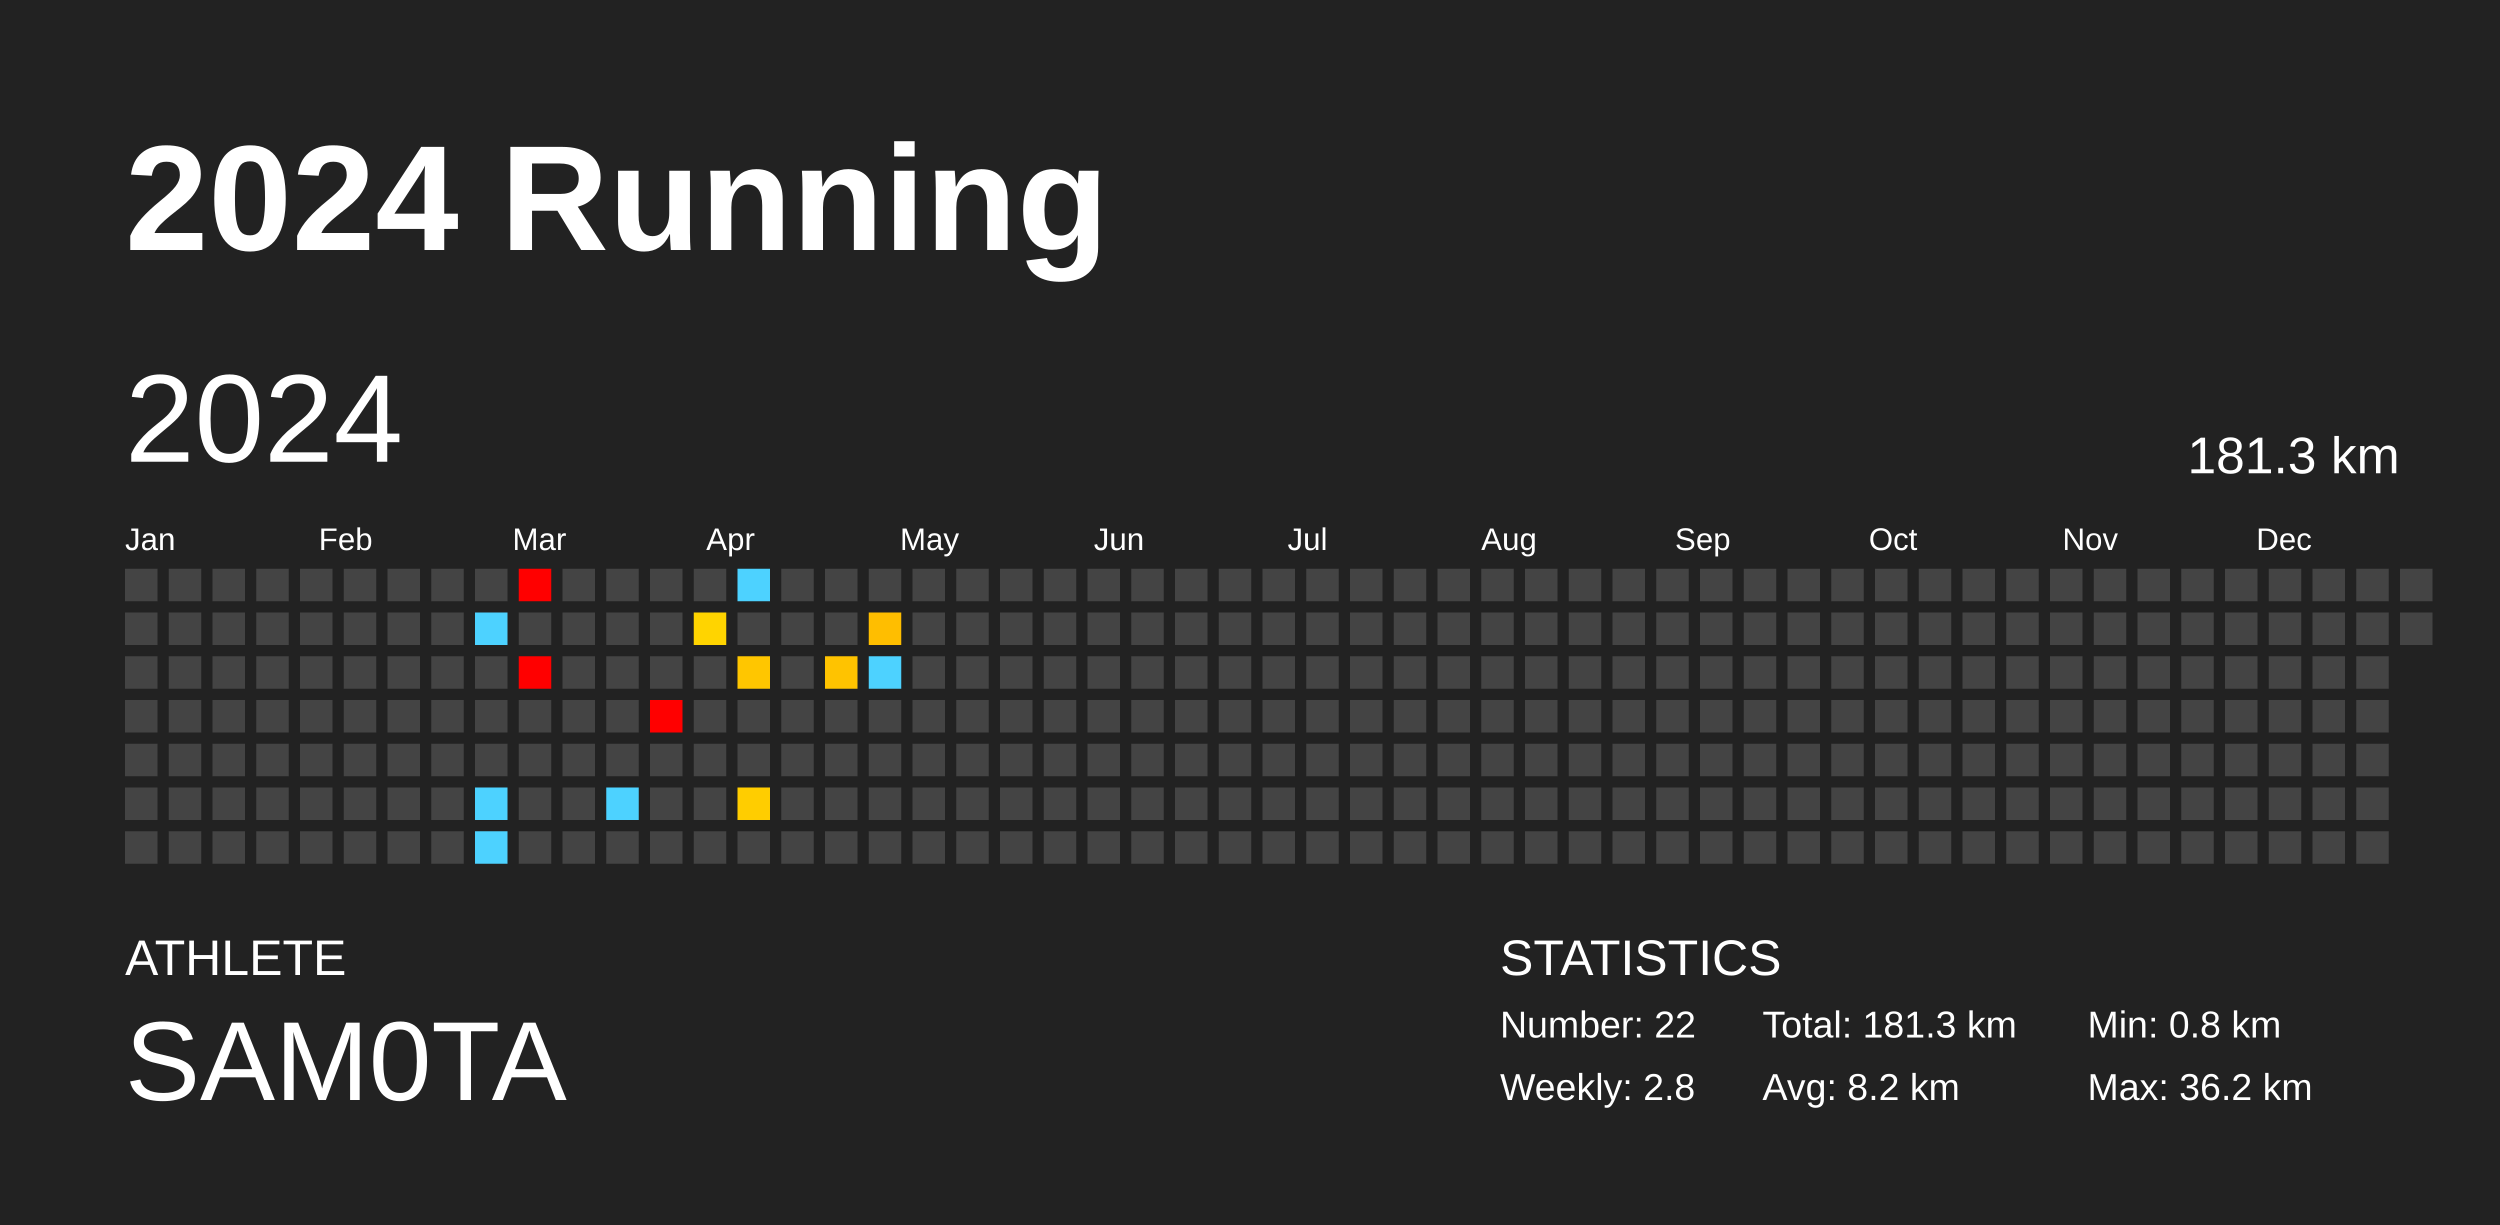
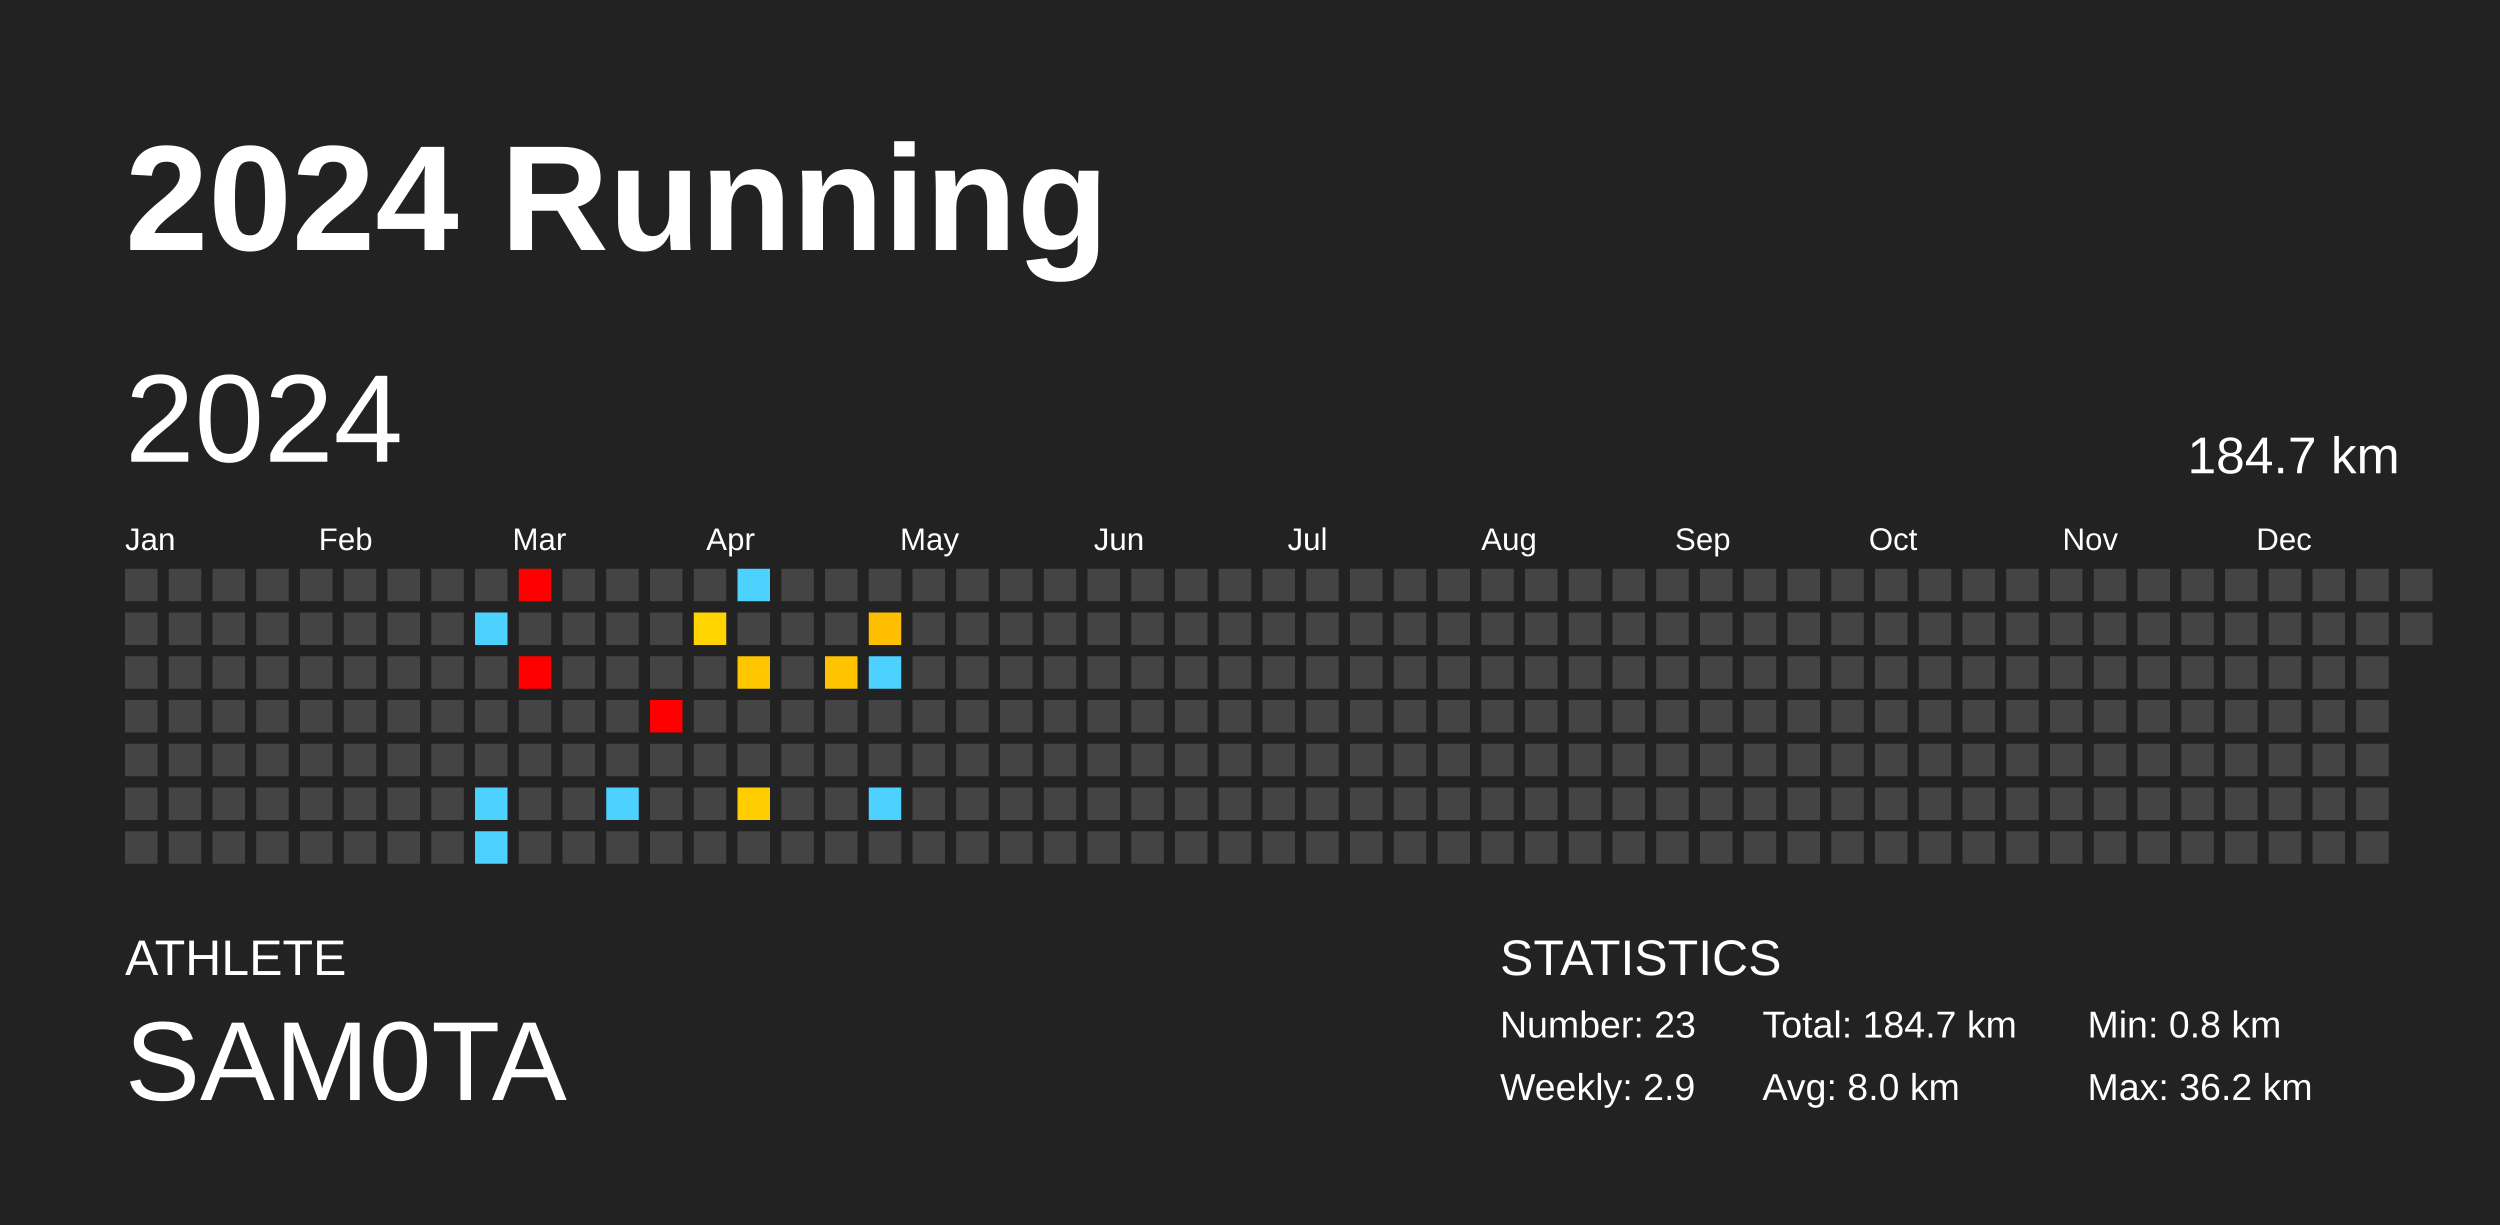
<svg xmlns="http://www.w3.org/2000/svg" baseProfile="full" height="98mm" version="1.1" viewBox="0,0,200,98" width="200mm">
  <defs />
  <rect fill="#222222" height="98" width="200" x="0" y="0" />
  <text fill="#FFFFFF" style="font-size:12px; font-family:Arial; font-weight:bold;" x="10" y="20">2024 Running</text>
  <text fill="#FFFFFF" style="font-size:4px; font-family:Arial" x="10" y="78">ATHLETE</text>
  <text fill="#FFFFFF" style="font-size:9px; font-family:Arial" x="10" y="88">SAM0TA</text>
  <text fill="#FFFFFF" style="font-size:4px; font-family:Arial" x="120" y="78">STATISTICS</text>
-   <text fill="#FFFFFF" style="font-size:3px; font-family:Arial" x="120" y="83">Number: 22</text>
-   <text fill="#FFFFFF" style="font-size:3px; font-family:Arial" x="120" y="88">Weekly: 2.8</text>
-   <text fill="#FFFFFF" style="font-size:3px; font-family:Arial" x="141" y="83">Total: 181.3 km</text>
-   <text fill="#FFFFFF" style="font-size:3px; font-family:Arial" x="141" y="88">Avg: 8.2 km</text>
+   <text fill="#FFFFFF" style="font-size:3px; font-family:Arial" x="120" y="83">Number: 23</text>
+   <text fill="#FFFFFF" style="font-size:3px; font-family:Arial" x="120" y="88">Weekly: 2.9</text>
+   <text fill="#FFFFFF" style="font-size:3px; font-family:Arial" x="141" y="83">Total: 184.7 km</text>
+   <text fill="#FFFFFF" style="font-size:3px; font-family:Arial" x="141" y="88">Avg: 8.0 km</text>
  <text fill="#FFFFFF" style="font-size:3px; font-family:Arial" x="167" y="83">Min: 0.8 km</text>
  <text fill="#FFFFFF" style="font-size:3px; font-family:Arial" x="167" y="88">Max: 36.2 km</text>
  <text dominant-baseline="hanging" fill="#FFFFFF" style="font-size:10.0px; font-family:Arial;" x="10" y="30">2024</text>
-   <text dominant-baseline="hanging" fill="#FFFFFF" style="font-size:4.125px; font-family:Arial;" x="175" y="35">181.3 km</text>
+   <text dominant-baseline="hanging" fill="#FFFFFF" style="font-size:4.125px; font-family:Arial;" x="175" y="35">184.7 km</text>
  <text fill="#FFFFFF" style="font-size:2.5px; font-family:Arial" x="10.0" y="44">Jan</text>
  <text fill="#FFFFFF" style="font-size:2.5px; font-family:Arial" x="25.5" y="44">Feb</text>
  <text fill="#FFFFFF" style="font-size:2.5px; font-family:Arial" x="41.0" y="44">Mar</text>
  <text fill="#FFFFFF" style="font-size:2.5px; font-family:Arial" x="56.5" y="44">Apr</text>
  <text fill="#FFFFFF" style="font-size:2.5px; font-family:Arial" x="72.0" y="44">May</text>
  <text fill="#FFFFFF" style="font-size:2.5px; font-family:Arial" x="87.5" y="44">Jun</text>
  <text fill="#FFFFFF" style="font-size:2.5px; font-family:Arial" x="103.0" y="44">Jul</text>
  <text fill="#FFFFFF" style="font-size:2.5px; font-family:Arial" x="118.5" y="44">Aug</text>
  <text fill="#FFFFFF" style="font-size:2.5px; font-family:Arial" x="134.0" y="44">Sep</text>
  <text fill="#FFFFFF" style="font-size:2.5px; font-family:Arial" x="149.5" y="44">Oct</text>
  <text fill="#FFFFFF" style="font-size:2.5px; font-family:Arial" x="165.0" y="44">Nov</text>
  <text fill="#FFFFFF" style="font-size:2.5px; font-family:Arial" x="180.5" y="44">Dec</text>
  <rect fill="#444444" height="2.6" width="2.6" x="10.0" y="45.5" />
  <rect fill="#444444" height="2.6" width="2.6" x="10.0" y="49.0" />
  <rect fill="#444444" height="2.6" width="2.6" x="10.0" y="52.5" />
  <rect fill="#444444" height="2.6" width="2.6" x="10.0" y="56.0" />
  <rect fill="#444444" height="2.6" width="2.6" x="10.0" y="59.5" />
  <rect fill="#444444" height="2.6" width="2.6" x="10.0" y="63.0" />
  <rect fill="#444444" height="2.6" width="2.6" x="10.0" y="66.5" />
  <rect fill="#444444" height="2.6" width="2.6" x="13.5" y="45.5" />
  <rect fill="#444444" height="2.6" width="2.6" x="13.5" y="49.0" />
  <rect fill="#444444" height="2.6" width="2.6" x="13.5" y="52.5" />
  <rect fill="#444444" height="2.6" width="2.6" x="13.5" y="56.0" />
  <rect fill="#444444" height="2.6" width="2.6" x="13.5" y="59.5" />
  <rect fill="#444444" height="2.6" width="2.6" x="13.5" y="63.0" />
  <rect fill="#444444" height="2.6" width="2.6" x="13.5" y="66.5" />
  <rect fill="#444444" height="2.6" width="2.6" x="17.0" y="45.5" />
  <rect fill="#444444" height="2.6" width="2.6" x="17.0" y="49.0" />
  <rect fill="#444444" height="2.6" width="2.6" x="17.0" y="52.5" />
  <rect fill="#444444" height="2.6" width="2.6" x="17.0" y="56.0" />
  <rect fill="#444444" height="2.6" width="2.6" x="17.0" y="59.5" />
  <rect fill="#444444" height="2.6" width="2.6" x="17.0" y="63.0" />
  <rect fill="#444444" height="2.6" width="2.6" x="17.0" y="66.5" />
  <rect fill="#444444" height="2.6" width="2.6" x="20.5" y="45.5" />
  <rect fill="#444444" height="2.6" width="2.6" x="20.5" y="49.0" />
  <rect fill="#444444" height="2.6" width="2.6" x="20.5" y="52.5" />
  <rect fill="#444444" height="2.6" width="2.6" x="20.5" y="56.0" />
  <rect fill="#444444" height="2.6" width="2.6" x="20.5" y="59.5" />
  <rect fill="#444444" height="2.6" width="2.6" x="20.5" y="63.0" />
  <rect fill="#444444" height="2.6" width="2.6" x="20.5" y="66.5" />
  <rect fill="#444444" height="2.6" width="2.6" x="24.0" y="45.5" />
  <rect fill="#444444" height="2.6" width="2.6" x="24.0" y="49.0" />
  <rect fill="#444444" height="2.6" width="2.6" x="24.0" y="52.5" />
  <rect fill="#444444" height="2.6" width="2.6" x="24.0" y="56.0" />
  <rect fill="#444444" height="2.6" width="2.6" x="24.0" y="59.5" />
  <rect fill="#444444" height="2.6" width="2.6" x="24.0" y="63.0" />
  <rect fill="#444444" height="2.6" width="2.6" x="24.0" y="66.5" />
  <rect fill="#444444" height="2.6" width="2.6" x="27.5" y="45.5" />
  <rect fill="#444444" height="2.6" width="2.6" x="27.5" y="49.0" />
  <rect fill="#444444" height="2.6" width="2.6" x="27.5" y="52.5" />
  <rect fill="#444444" height="2.6" width="2.6" x="27.5" y="56.0" />
  <rect fill="#444444" height="2.6" width="2.6" x="27.5" y="59.5" />
  <rect fill="#444444" height="2.6" width="2.6" x="27.5" y="63.0" />
  <rect fill="#444444" height="2.6" width="2.6" x="27.5" y="66.5" />
  <rect fill="#444444" height="2.6" width="2.6" x="31.0" y="45.5" />
  <rect fill="#444444" height="2.6" width="2.6" x="31.0" y="49.0" />
  <rect fill="#444444" height="2.6" width="2.6" x="31.0" y="52.5" />
  <rect fill="#444444" height="2.6" width="2.6" x="31.0" y="56.0" />
  <rect fill="#444444" height="2.6" width="2.6" x="31.0" y="59.5" />
  <rect fill="#444444" height="2.6" width="2.6" x="31.0" y="63.0" />
  <rect fill="#444444" height="2.6" width="2.6" x="31.0" y="66.5" />
  <rect fill="#444444" height="2.6" width="2.6" x="34.5" y="45.5" />
  <rect fill="#444444" height="2.6" width="2.6" x="34.5" y="49.0" />
  <rect fill="#444444" height="2.6" width="2.6" x="34.5" y="52.5" />
  <rect fill="#444444" height="2.6" width="2.6" x="34.5" y="56.0" />
  <rect fill="#444444" height="2.6" width="2.6" x="34.5" y="59.5" />
  <rect fill="#444444" height="2.6" width="2.6" x="34.5" y="63.0" />
  <rect fill="#444444" height="2.6" width="2.6" x="34.5" y="66.5" />
  <rect fill="#444444" height="2.6" width="2.6" x="38.0" y="45.5" />
  <rect fill="#4dd2ff" height="2.6" width="2.6" x="38.0" y="49.0" />
  <rect fill="#444444" height="2.6" width="2.6" x="38.0" y="52.5" />
  <rect fill="#444444" height="2.6" width="2.6" x="38.0" y="56.0" />
  <rect fill="#444444" height="2.6" width="2.6" x="38.0" y="59.5" />
  <rect fill="#4dd2ff" height="2.6" width="2.6" x="38.0" y="63.0" />
  <rect fill="#4dd2ff" height="2.6" width="2.6" x="38.0" y="66.5" />
  <rect fill="red" height="2.6" width="2.6" x="41.5" y="45.5" />
  <rect fill="#444444" height="2.6" width="2.6" x="41.5" y="49.0" />
  <rect fill="red" height="2.6" width="2.6" x="41.5" y="52.5" />
  <rect fill="#444444" height="2.6" width="2.6" x="41.5" y="56.0" />
  <rect fill="#444444" height="2.6" width="2.6" x="41.5" y="59.5" />
  <rect fill="#444444" height="2.6" width="2.6" x="41.5" y="63.0" />
  <rect fill="#444444" height="2.6" width="2.6" x="41.5" y="66.5" />
  <rect fill="#444444" height="2.6" width="2.6" x="45.0" y="45.5" />
  <rect fill="#444444" height="2.6" width="2.6" x="45.0" y="49.0" />
  <rect fill="#444444" height="2.6" width="2.6" x="45.0" y="52.5" />
  <rect fill="#444444" height="2.6" width="2.6" x="45.0" y="56.0" />
  <rect fill="#444444" height="2.6" width="2.6" x="45.0" y="59.5" />
  <rect fill="#444444" height="2.6" width="2.6" x="45.0" y="63.0" />
  <rect fill="#444444" height="2.6" width="2.6" x="45.0" y="66.5" />
  <rect fill="#444444" height="2.6" width="2.6" x="48.5" y="45.5" />
  <rect fill="#444444" height="2.6" width="2.6" x="48.5" y="49.0" />
  <rect fill="#444444" height="2.6" width="2.6" x="48.5" y="52.5" />
  <rect fill="#444444" height="2.6" width="2.6" x="48.5" y="56.0" />
  <rect fill="#444444" height="2.6" width="2.6" x="48.5" y="59.5" />
  <rect fill="#4dd2ff" height="2.6" width="2.6" x="48.5" y="63.0" />
  <rect fill="#444444" height="2.6" width="2.6" x="48.5" y="66.5" />
  <rect fill="#444444" height="2.6" width="2.6" x="52.0" y="45.5" />
  <rect fill="#444444" height="2.6" width="2.6" x="52.0" y="49.0" />
  <rect fill="#444444" height="2.6" width="2.6" x="52.0" y="52.5" />
  <rect fill="red" height="2.6" width="2.6" x="52.0" y="56.0" />
  <rect fill="#444444" height="2.6" width="2.6" x="52.0" y="59.5" />
  <rect fill="#444444" height="2.6" width="2.6" x="52.0" y="63.0" />
  <rect fill="#444444" height="2.6" width="2.6" x="52.0" y="66.5" />
  <rect fill="#444444" height="2.6" width="2.6" x="55.5" y="45.5" />
  <rect fill="#ffd400" height="2.6" width="2.6" x="55.5" y="49.0" />
  <rect fill="#444444" height="2.6" width="2.6" x="55.5" y="52.5" />
  <rect fill="#444444" height="2.6" width="2.6" x="55.5" y="56.0" />
  <rect fill="#444444" height="2.6" width="2.6" x="55.5" y="59.5" />
  <rect fill="#444444" height="2.6" width="2.6" x="55.5" y="63.0" />
  <rect fill="#444444" height="2.6" width="2.6" x="55.5" y="66.5" />
  <rect fill="#4dd2ff" height="2.6" width="2.6" x="59.0" y="45.5" />
  <rect fill="#444444" height="2.6" width="2.6" x="59.0" y="49.0" />
  <rect fill="#ffc600" height="2.6" width="2.6" x="59.0" y="52.5" />
  <rect fill="#444444" height="2.6" width="2.6" x="59.0" y="56.0" />
  <rect fill="#444444" height="2.6" width="2.6" x="59.0" y="59.5" />
  <rect fill="#ffcd00" height="2.6" width="2.6" x="59.0" y="63.0" />
  <rect fill="#444444" height="2.6" width="2.6" x="59.0" y="66.5" />
  <rect fill="#444444" height="2.6" width="2.6" x="62.5" y="45.5" />
  <rect fill="#444444" height="2.6" width="2.6" x="62.5" y="49.0" />
  <rect fill="#444444" height="2.6" width="2.6" x="62.5" y="52.5" />
  <rect fill="#444444" height="2.6" width="2.6" x="62.5" y="56.0" />
  <rect fill="#444444" height="2.6" width="2.6" x="62.5" y="59.5" />
  <rect fill="#444444" height="2.6" width="2.6" x="62.5" y="63.0" />
  <rect fill="#444444" height="2.6" width="2.6" x="62.5" y="66.5" />
  <rect fill="#444444" height="2.6" width="2.6" x="66.0" y="45.5" />
  <rect fill="#444444" height="2.6" width="2.6" x="66.0" y="49.0" />
  <rect fill="#ffc300" height="2.6" width="2.6" x="66.0" y="52.5" />
  <rect fill="#444444" height="2.6" width="2.6" x="66.0" y="56.0" />
  <rect fill="#444444" height="2.6" width="2.6" x="66.0" y="59.5" />
  <rect fill="#444444" height="2.6" width="2.6" x="66.0" y="63.0" />
  <rect fill="#444444" height="2.6" width="2.6" x="66.0" y="66.5" />
  <rect fill="#444444" height="2.6" width="2.6" x="69.5" y="45.5" />
  <rect fill="#ffbe00" height="2.6" width="2.6" x="69.5" y="49.0" />
  <rect fill="#4dd2ff" height="2.6" width="2.6" x="69.5" y="52.5" />
  <rect fill="#444444" height="2.6" width="2.6" x="69.5" y="56.0" />
  <rect fill="#444444" height="2.6" width="2.6" x="69.5" y="59.5" />
-   <rect fill="#444444" height="2.6" width="2.6" x="69.5" y="63.0" />
+   <rect fill="#4dd2ff" height="2.6" width="2.6" x="69.5" y="63.0" />
  <rect fill="#444444" height="2.6" width="2.6" x="69.5" y="66.5" />
  <rect fill="#444444" height="2.6" width="2.6" x="73.0" y="45.5" />
  <rect fill="#444444" height="2.6" width="2.6" x="73.0" y="49.0" />
  <rect fill="#444444" height="2.6" width="2.6" x="73.0" y="52.5" />
  <rect fill="#444444" height="2.6" width="2.6" x="73.0" y="56.0" />
  <rect fill="#444444" height="2.6" width="2.6" x="73.0" y="59.5" />
  <rect fill="#444444" height="2.6" width="2.6" x="73.0" y="63.0" />
  <rect fill="#444444" height="2.6" width="2.6" x="73.0" y="66.5" />
  <rect fill="#444444" height="2.6" width="2.6" x="76.5" y="45.5" />
  <rect fill="#444444" height="2.6" width="2.6" x="76.5" y="49.0" />
  <rect fill="#444444" height="2.6" width="2.6" x="76.5" y="52.5" />
  <rect fill="#444444" height="2.6" width="2.6" x="76.5" y="56.0" />
  <rect fill="#444444" height="2.6" width="2.6" x="76.5" y="59.5" />
  <rect fill="#444444" height="2.6" width="2.6" x="76.5" y="63.0" />
  <rect fill="#444444" height="2.6" width="2.6" x="76.5" y="66.5" />
  <rect fill="#444444" height="2.6" width="2.6" x="80.0" y="45.5" />
  <rect fill="#444444" height="2.6" width="2.6" x="80.0" y="49.0" />
  <rect fill="#444444" height="2.6" width="2.6" x="80.0" y="52.5" />
  <rect fill="#444444" height="2.6" width="2.6" x="80.0" y="56.0" />
  <rect fill="#444444" height="2.6" width="2.6" x="80.0" y="59.5" />
  <rect fill="#444444" height="2.6" width="2.6" x="80.0" y="63.0" />
  <rect fill="#444444" height="2.6" width="2.6" x="80.0" y="66.5" />
  <rect fill="#444444" height="2.6" width="2.6" x="83.5" y="45.5" />
  <rect fill="#444444" height="2.6" width="2.6" x="83.5" y="49.0" />
  <rect fill="#444444" height="2.6" width="2.6" x="83.5" y="52.5" />
  <rect fill="#444444" height="2.6" width="2.6" x="83.5" y="56.0" />
  <rect fill="#444444" height="2.6" width="2.6" x="83.5" y="59.5" />
  <rect fill="#444444" height="2.6" width="2.6" x="83.5" y="63.0" />
  <rect fill="#444444" height="2.6" width="2.6" x="83.5" y="66.5" />
  <rect fill="#444444" height="2.6" width="2.6" x="87.0" y="45.5" />
  <rect fill="#444444" height="2.6" width="2.6" x="87.0" y="49.0" />
  <rect fill="#444444" height="2.6" width="2.6" x="87.0" y="52.5" />
  <rect fill="#444444" height="2.6" width="2.6" x="87.0" y="56.0" />
  <rect fill="#444444" height="2.6" width="2.6" x="87.0" y="59.5" />
  <rect fill="#444444" height="2.6" width="2.6" x="87.0" y="63.0" />
  <rect fill="#444444" height="2.6" width="2.6" x="87.0" y="66.5" />
  <rect fill="#444444" height="2.6" width="2.6" x="90.5" y="45.5" />
  <rect fill="#444444" height="2.6" width="2.6" x="90.5" y="49.0" />
  <rect fill="#444444" height="2.6" width="2.6" x="90.5" y="52.5" />
  <rect fill="#444444" height="2.6" width="2.6" x="90.5" y="56.0" />
  <rect fill="#444444" height="2.6" width="2.6" x="90.5" y="59.5" />
  <rect fill="#444444" height="2.6" width="2.6" x="90.5" y="63.0" />
  <rect fill="#444444" height="2.6" width="2.6" x="90.5" y="66.5" />
  <rect fill="#444444" height="2.6" width="2.6" x="94.0" y="45.5" />
  <rect fill="#444444" height="2.6" width="2.6" x="94.0" y="49.0" />
  <rect fill="#444444" height="2.6" width="2.6" x="94.0" y="52.5" />
  <rect fill="#444444" height="2.6" width="2.6" x="94.0" y="56.0" />
  <rect fill="#444444" height="2.6" width="2.6" x="94.0" y="59.5" />
  <rect fill="#444444" height="2.6" width="2.6" x="94.0" y="63.0" />
  <rect fill="#444444" height="2.6" width="2.6" x="94.0" y="66.5" />
  <rect fill="#444444" height="2.6" width="2.6" x="97.5" y="45.5" />
  <rect fill="#444444" height="2.6" width="2.6" x="97.5" y="49.0" />
  <rect fill="#444444" height="2.6" width="2.6" x="97.5" y="52.5" />
  <rect fill="#444444" height="2.6" width="2.6" x="97.5" y="56.0" />
  <rect fill="#444444" height="2.6" width="2.6" x="97.5" y="59.5" />
  <rect fill="#444444" height="2.6" width="2.6" x="97.5" y="63.0" />
  <rect fill="#444444" height="2.6" width="2.6" x="97.5" y="66.5" />
  <rect fill="#444444" height="2.6" width="2.6" x="101.0" y="45.5" />
  <rect fill="#444444" height="2.6" width="2.6" x="101.0" y="49.0" />
  <rect fill="#444444" height="2.6" width="2.6" x="101.0" y="52.5" />
  <rect fill="#444444" height="2.6" width="2.6" x="101.0" y="56.0" />
  <rect fill="#444444" height="2.6" width="2.6" x="101.0" y="59.5" />
  <rect fill="#444444" height="2.6" width="2.6" x="101.0" y="63.0" />
  <rect fill="#444444" height="2.6" width="2.6" x="101.0" y="66.5" />
  <rect fill="#444444" height="2.6" width="2.6" x="104.5" y="45.5" />
  <rect fill="#444444" height="2.6" width="2.6" x="104.5" y="49.0" />
  <rect fill="#444444" height="2.6" width="2.6" x="104.5" y="52.5" />
  <rect fill="#444444" height="2.6" width="2.6" x="104.5" y="56.0" />
  <rect fill="#444444" height="2.6" width="2.6" x="104.5" y="59.5" />
  <rect fill="#444444" height="2.6" width="2.6" x="104.5" y="63.0" />
  <rect fill="#444444" height="2.6" width="2.6" x="104.5" y="66.5" />
  <rect fill="#444444" height="2.6" width="2.6" x="108.0" y="45.5" />
  <rect fill="#444444" height="2.6" width="2.6" x="108.0" y="49.0" />
  <rect fill="#444444" height="2.6" width="2.6" x="108.0" y="52.5" />
  <rect fill="#444444" height="2.6" width="2.6" x="108.0" y="56.0" />
  <rect fill="#444444" height="2.6" width="2.6" x="108.0" y="59.5" />
  <rect fill="#444444" height="2.6" width="2.6" x="108.0" y="63.0" />
  <rect fill="#444444" height="2.6" width="2.6" x="108.0" y="66.5" />
  <rect fill="#444444" height="2.6" width="2.6" x="111.5" y="45.5" />
  <rect fill="#444444" height="2.6" width="2.6" x="111.5" y="49.0" />
  <rect fill="#444444" height="2.6" width="2.6" x="111.5" y="52.5" />
  <rect fill="#444444" height="2.6" width="2.6" x="111.5" y="56.0" />
  <rect fill="#444444" height="2.6" width="2.6" x="111.5" y="59.5" />
  <rect fill="#444444" height="2.6" width="2.6" x="111.5" y="63.0" />
  <rect fill="#444444" height="2.6" width="2.6" x="111.5" y="66.5" />
  <rect fill="#444444" height="2.6" width="2.6" x="115.0" y="45.5" />
  <rect fill="#444444" height="2.6" width="2.6" x="115.0" y="49.0" />
  <rect fill="#444444" height="2.6" width="2.6" x="115.0" y="52.5" />
  <rect fill="#444444" height="2.6" width="2.6" x="115.0" y="56.0" />
  <rect fill="#444444" height="2.6" width="2.6" x="115.0" y="59.5" />
  <rect fill="#444444" height="2.6" width="2.6" x="115.0" y="63.0" />
  <rect fill="#444444" height="2.6" width="2.6" x="115.0" y="66.5" />
  <rect fill="#444444" height="2.6" width="2.6" x="118.5" y="45.5" />
  <rect fill="#444444" height="2.6" width="2.6" x="118.5" y="49.0" />
  <rect fill="#444444" height="2.6" width="2.6" x="118.5" y="52.5" />
  <rect fill="#444444" height="2.6" width="2.6" x="118.5" y="56.0" />
  <rect fill="#444444" height="2.6" width="2.6" x="118.5" y="59.5" />
  <rect fill="#444444" height="2.6" width="2.6" x="118.5" y="63.0" />
  <rect fill="#444444" height="2.6" width="2.6" x="118.5" y="66.5" />
  <rect fill="#444444" height="2.6" width="2.6" x="122.0" y="45.5" />
  <rect fill="#444444" height="2.6" width="2.6" x="122.0" y="49.0" />
  <rect fill="#444444" height="2.6" width="2.6" x="122.0" y="52.5" />
  <rect fill="#444444" height="2.6" width="2.6" x="122.0" y="56.0" />
  <rect fill="#444444" height="2.6" width="2.6" x="122.0" y="59.5" />
  <rect fill="#444444" height="2.6" width="2.6" x="122.0" y="63.0" />
  <rect fill="#444444" height="2.6" width="2.6" x="122.0" y="66.5" />
  <rect fill="#444444" height="2.6" width="2.6" x="125.5" y="45.5" />
  <rect fill="#444444" height="2.6" width="2.6" x="125.5" y="49.0" />
  <rect fill="#444444" height="2.6" width="2.6" x="125.5" y="52.5" />
  <rect fill="#444444" height="2.6" width="2.6" x="125.5" y="56.0" />
  <rect fill="#444444" height="2.6" width="2.6" x="125.5" y="59.5" />
  <rect fill="#444444" height="2.6" width="2.6" x="125.5" y="63.0" />
  <rect fill="#444444" height="2.6" width="2.6" x="125.5" y="66.5" />
  <rect fill="#444444" height="2.6" width="2.6" x="129.0" y="45.5" />
  <rect fill="#444444" height="2.6" width="2.6" x="129.0" y="49.0" />
  <rect fill="#444444" height="2.6" width="2.6" x="129.0" y="52.5" />
  <rect fill="#444444" height="2.6" width="2.6" x="129.0" y="56.0" />
  <rect fill="#444444" height="2.6" width="2.6" x="129.0" y="59.5" />
  <rect fill="#444444" height="2.6" width="2.6" x="129.0" y="63.0" />
  <rect fill="#444444" height="2.6" width="2.6" x="129.0" y="66.5" />
  <rect fill="#444444" height="2.6" width="2.6" x="132.5" y="45.5" />
  <rect fill="#444444" height="2.6" width="2.6" x="132.5" y="49.0" />
  <rect fill="#444444" height="2.6" width="2.6" x="132.5" y="52.5" />
  <rect fill="#444444" height="2.6" width="2.6" x="132.5" y="56.0" />
  <rect fill="#444444" height="2.6" width="2.6" x="132.5" y="59.5" />
  <rect fill="#444444" height="2.6" width="2.6" x="132.5" y="63.0" />
  <rect fill="#444444" height="2.6" width="2.6" x="132.5" y="66.5" />
  <rect fill="#444444" height="2.6" width="2.6" x="136.0" y="45.5" />
  <rect fill="#444444" height="2.6" width="2.6" x="136.0" y="49.0" />
  <rect fill="#444444" height="2.6" width="2.6" x="136.0" y="52.5" />
  <rect fill="#444444" height="2.6" width="2.6" x="136.0" y="56.0" />
  <rect fill="#444444" height="2.6" width="2.6" x="136.0" y="59.5" />
  <rect fill="#444444" height="2.6" width="2.6" x="136.0" y="63.0" />
  <rect fill="#444444" height="2.6" width="2.6" x="136.0" y="66.5" />
  <rect fill="#444444" height="2.6" width="2.6" x="139.5" y="45.5" />
  <rect fill="#444444" height="2.6" width="2.6" x="139.5" y="49.0" />
  <rect fill="#444444" height="2.6" width="2.6" x="139.5" y="52.5" />
  <rect fill="#444444" height="2.6" width="2.6" x="139.5" y="56.0" />
  <rect fill="#444444" height="2.6" width="2.6" x="139.5" y="59.5" />
  <rect fill="#444444" height="2.6" width="2.6" x="139.5" y="63.0" />
  <rect fill="#444444" height="2.6" width="2.6" x="139.5" y="66.5" />
  <rect fill="#444444" height="2.6" width="2.6" x="143.0" y="45.5" />
  <rect fill="#444444" height="2.6" width="2.6" x="143.0" y="49.0" />
  <rect fill="#444444" height="2.6" width="2.6" x="143.0" y="52.5" />
  <rect fill="#444444" height="2.6" width="2.6" x="143.0" y="56.0" />
  <rect fill="#444444" height="2.6" width="2.6" x="143.0" y="59.5" />
  <rect fill="#444444" height="2.6" width="2.6" x="143.0" y="63.0" />
  <rect fill="#444444" height="2.6" width="2.6" x="143.0" y="66.5" />
  <rect fill="#444444" height="2.6" width="2.6" x="146.5" y="45.5" />
  <rect fill="#444444" height="2.6" width="2.6" x="146.5" y="49.0" />
  <rect fill="#444444" height="2.6" width="2.6" x="146.5" y="52.5" />
  <rect fill="#444444" height="2.6" width="2.6" x="146.5" y="56.0" />
  <rect fill="#444444" height="2.6" width="2.6" x="146.5" y="59.5" />
  <rect fill="#444444" height="2.6" width="2.6" x="146.5" y="63.0" />
  <rect fill="#444444" height="2.6" width="2.6" x="146.5" y="66.5" />
  <rect fill="#444444" height="2.6" width="2.6" x="150.0" y="45.5" />
  <rect fill="#444444" height="2.6" width="2.6" x="150.0" y="49.0" />
  <rect fill="#444444" height="2.6" width="2.6" x="150.0" y="52.5" />
  <rect fill="#444444" height="2.6" width="2.6" x="150.0" y="56.0" />
  <rect fill="#444444" height="2.6" width="2.6" x="150.0" y="59.5" />
  <rect fill="#444444" height="2.6" width="2.6" x="150.0" y="63.0" />
  <rect fill="#444444" height="2.6" width="2.6" x="150.0" y="66.5" />
  <rect fill="#444444" height="2.6" width="2.6" x="153.5" y="45.5" />
  <rect fill="#444444" height="2.6" width="2.6" x="153.5" y="49.0" />
  <rect fill="#444444" height="2.6" width="2.6" x="153.5" y="52.5" />
  <rect fill="#444444" height="2.6" width="2.6" x="153.5" y="56.0" />
  <rect fill="#444444" height="2.6" width="2.6" x="153.5" y="59.5" />
  <rect fill="#444444" height="2.6" width="2.6" x="153.5" y="63.0" />
  <rect fill="#444444" height="2.6" width="2.6" x="153.5" y="66.5" />
  <rect fill="#444444" height="2.6" width="2.6" x="157.0" y="45.5" />
  <rect fill="#444444" height="2.6" width="2.6" x="157.0" y="49.0" />
  <rect fill="#444444" height="2.6" width="2.6" x="157.0" y="52.5" />
  <rect fill="#444444" height="2.6" width="2.6" x="157.0" y="56.0" />
  <rect fill="#444444" height="2.6" width="2.6" x="157.0" y="59.5" />
  <rect fill="#444444" height="2.6" width="2.6" x="157.0" y="63.0" />
  <rect fill="#444444" height="2.6" width="2.6" x="157.0" y="66.5" />
  <rect fill="#444444" height="2.6" width="2.6" x="160.5" y="45.5" />
  <rect fill="#444444" height="2.6" width="2.6" x="160.5" y="49.0" />
  <rect fill="#444444" height="2.6" width="2.6" x="160.5" y="52.5" />
  <rect fill="#444444" height="2.6" width="2.6" x="160.5" y="56.0" />
  <rect fill="#444444" height="2.6" width="2.6" x="160.5" y="59.5" />
  <rect fill="#444444" height="2.6" width="2.6" x="160.5" y="63.0" />
  <rect fill="#444444" height="2.6" width="2.6" x="160.5" y="66.5" />
  <rect fill="#444444" height="2.6" width="2.6" x="164.0" y="45.5" />
  <rect fill="#444444" height="2.6" width="2.6" x="164.0" y="49.0" />
  <rect fill="#444444" height="2.6" width="2.6" x="164.0" y="52.5" />
  <rect fill="#444444" height="2.6" width="2.6" x="164.0" y="56.0" />
  <rect fill="#444444" height="2.6" width="2.6" x="164.0" y="59.5" />
  <rect fill="#444444" height="2.6" width="2.6" x="164.0" y="63.0" />
  <rect fill="#444444" height="2.6" width="2.6" x="164.0" y="66.5" />
  <rect fill="#444444" height="2.6" width="2.6" x="167.5" y="45.5" />
  <rect fill="#444444" height="2.6" width="2.6" x="167.5" y="49.0" />
  <rect fill="#444444" height="2.6" width="2.6" x="167.5" y="52.5" />
  <rect fill="#444444" height="2.6" width="2.6" x="167.5" y="56.0" />
  <rect fill="#444444" height="2.6" width="2.6" x="167.5" y="59.5" />
  <rect fill="#444444" height="2.6" width="2.6" x="167.5" y="63.0" />
  <rect fill="#444444" height="2.6" width="2.6" x="167.5" y="66.5" />
  <rect fill="#444444" height="2.6" width="2.6" x="171.0" y="45.5" />
  <rect fill="#444444" height="2.6" width="2.6" x="171.0" y="49.0" />
  <rect fill="#444444" height="2.6" width="2.6" x="171.0" y="52.5" />
  <rect fill="#444444" height="2.6" width="2.6" x="171.0" y="56.0" />
  <rect fill="#444444" height="2.6" width="2.6" x="171.0" y="59.5" />
  <rect fill="#444444" height="2.6" width="2.6" x="171.0" y="63.0" />
  <rect fill="#444444" height="2.6" width="2.6" x="171.0" y="66.5" />
  <rect fill="#444444" height="2.6" width="2.6" x="174.5" y="45.5" />
  <rect fill="#444444" height="2.6" width="2.6" x="174.5" y="49.0" />
  <rect fill="#444444" height="2.6" width="2.6" x="174.5" y="52.5" />
  <rect fill="#444444" height="2.6" width="2.6" x="174.5" y="56.0" />
  <rect fill="#444444" height="2.6" width="2.6" x="174.5" y="59.5" />
  <rect fill="#444444" height="2.6" width="2.6" x="174.5" y="63.0" />
  <rect fill="#444444" height="2.6" width="2.6" x="174.5" y="66.5" />
  <rect fill="#444444" height="2.6" width="2.6" x="178.0" y="45.5" />
  <rect fill="#444444" height="2.6" width="2.6" x="178.0" y="49.0" />
  <rect fill="#444444" height="2.6" width="2.6" x="178.0" y="52.5" />
  <rect fill="#444444" height="2.6" width="2.6" x="178.0" y="56.0" />
  <rect fill="#444444" height="2.6" width="2.6" x="178.0" y="59.5" />
  <rect fill="#444444" height="2.6" width="2.6" x="178.0" y="63.0" />
  <rect fill="#444444" height="2.6" width="2.6" x="178.0" y="66.5" />
  <rect fill="#444444" height="2.6" width="2.6" x="181.5" y="45.5" />
  <rect fill="#444444" height="2.6" width="2.6" x="181.5" y="49.0" />
  <rect fill="#444444" height="2.6" width="2.6" x="181.5" y="52.5" />
  <rect fill="#444444" height="2.6" width="2.6" x="181.5" y="56.0" />
  <rect fill="#444444" height="2.6" width="2.6" x="181.5" y="59.5" />
  <rect fill="#444444" height="2.6" width="2.6" x="181.5" y="63.0" />
  <rect fill="#444444" height="2.6" width="2.6" x="181.5" y="66.5" />
  <rect fill="#444444" height="2.6" width="2.6" x="185.0" y="45.5" />
  <rect fill="#444444" height="2.6" width="2.6" x="185.0" y="49.0" />
  <rect fill="#444444" height="2.6" width="2.6" x="185.0" y="52.5" />
  <rect fill="#444444" height="2.6" width="2.6" x="185.0" y="56.0" />
  <rect fill="#444444" height="2.6" width="2.6" x="185.0" y="59.5" />
  <rect fill="#444444" height="2.6" width="2.6" x="185.0" y="63.0" />
  <rect fill="#444444" height="2.6" width="2.6" x="185.0" y="66.5" />
  <rect fill="#444444" height="2.6" width="2.6" x="188.5" y="45.5" />
  <rect fill="#444444" height="2.6" width="2.6" x="188.5" y="49.0" />
  <rect fill="#444444" height="2.6" width="2.6" x="188.5" y="52.5" />
  <rect fill="#444444" height="2.6" width="2.6" x="188.5" y="56.0" />
  <rect fill="#444444" height="2.6" width="2.6" x="188.5" y="59.5" />
  <rect fill="#444444" height="2.6" width="2.6" x="188.5" y="63.0" />
  <rect fill="#444444" height="2.6" width="2.6" x="188.5" y="66.5" />
  <rect fill="#444444" height="2.6" width="2.6" x="192.0" y="45.5" />
  <rect fill="#444444" height="2.6" width="2.6" x="192.0" y="49.0" />
</svg>
